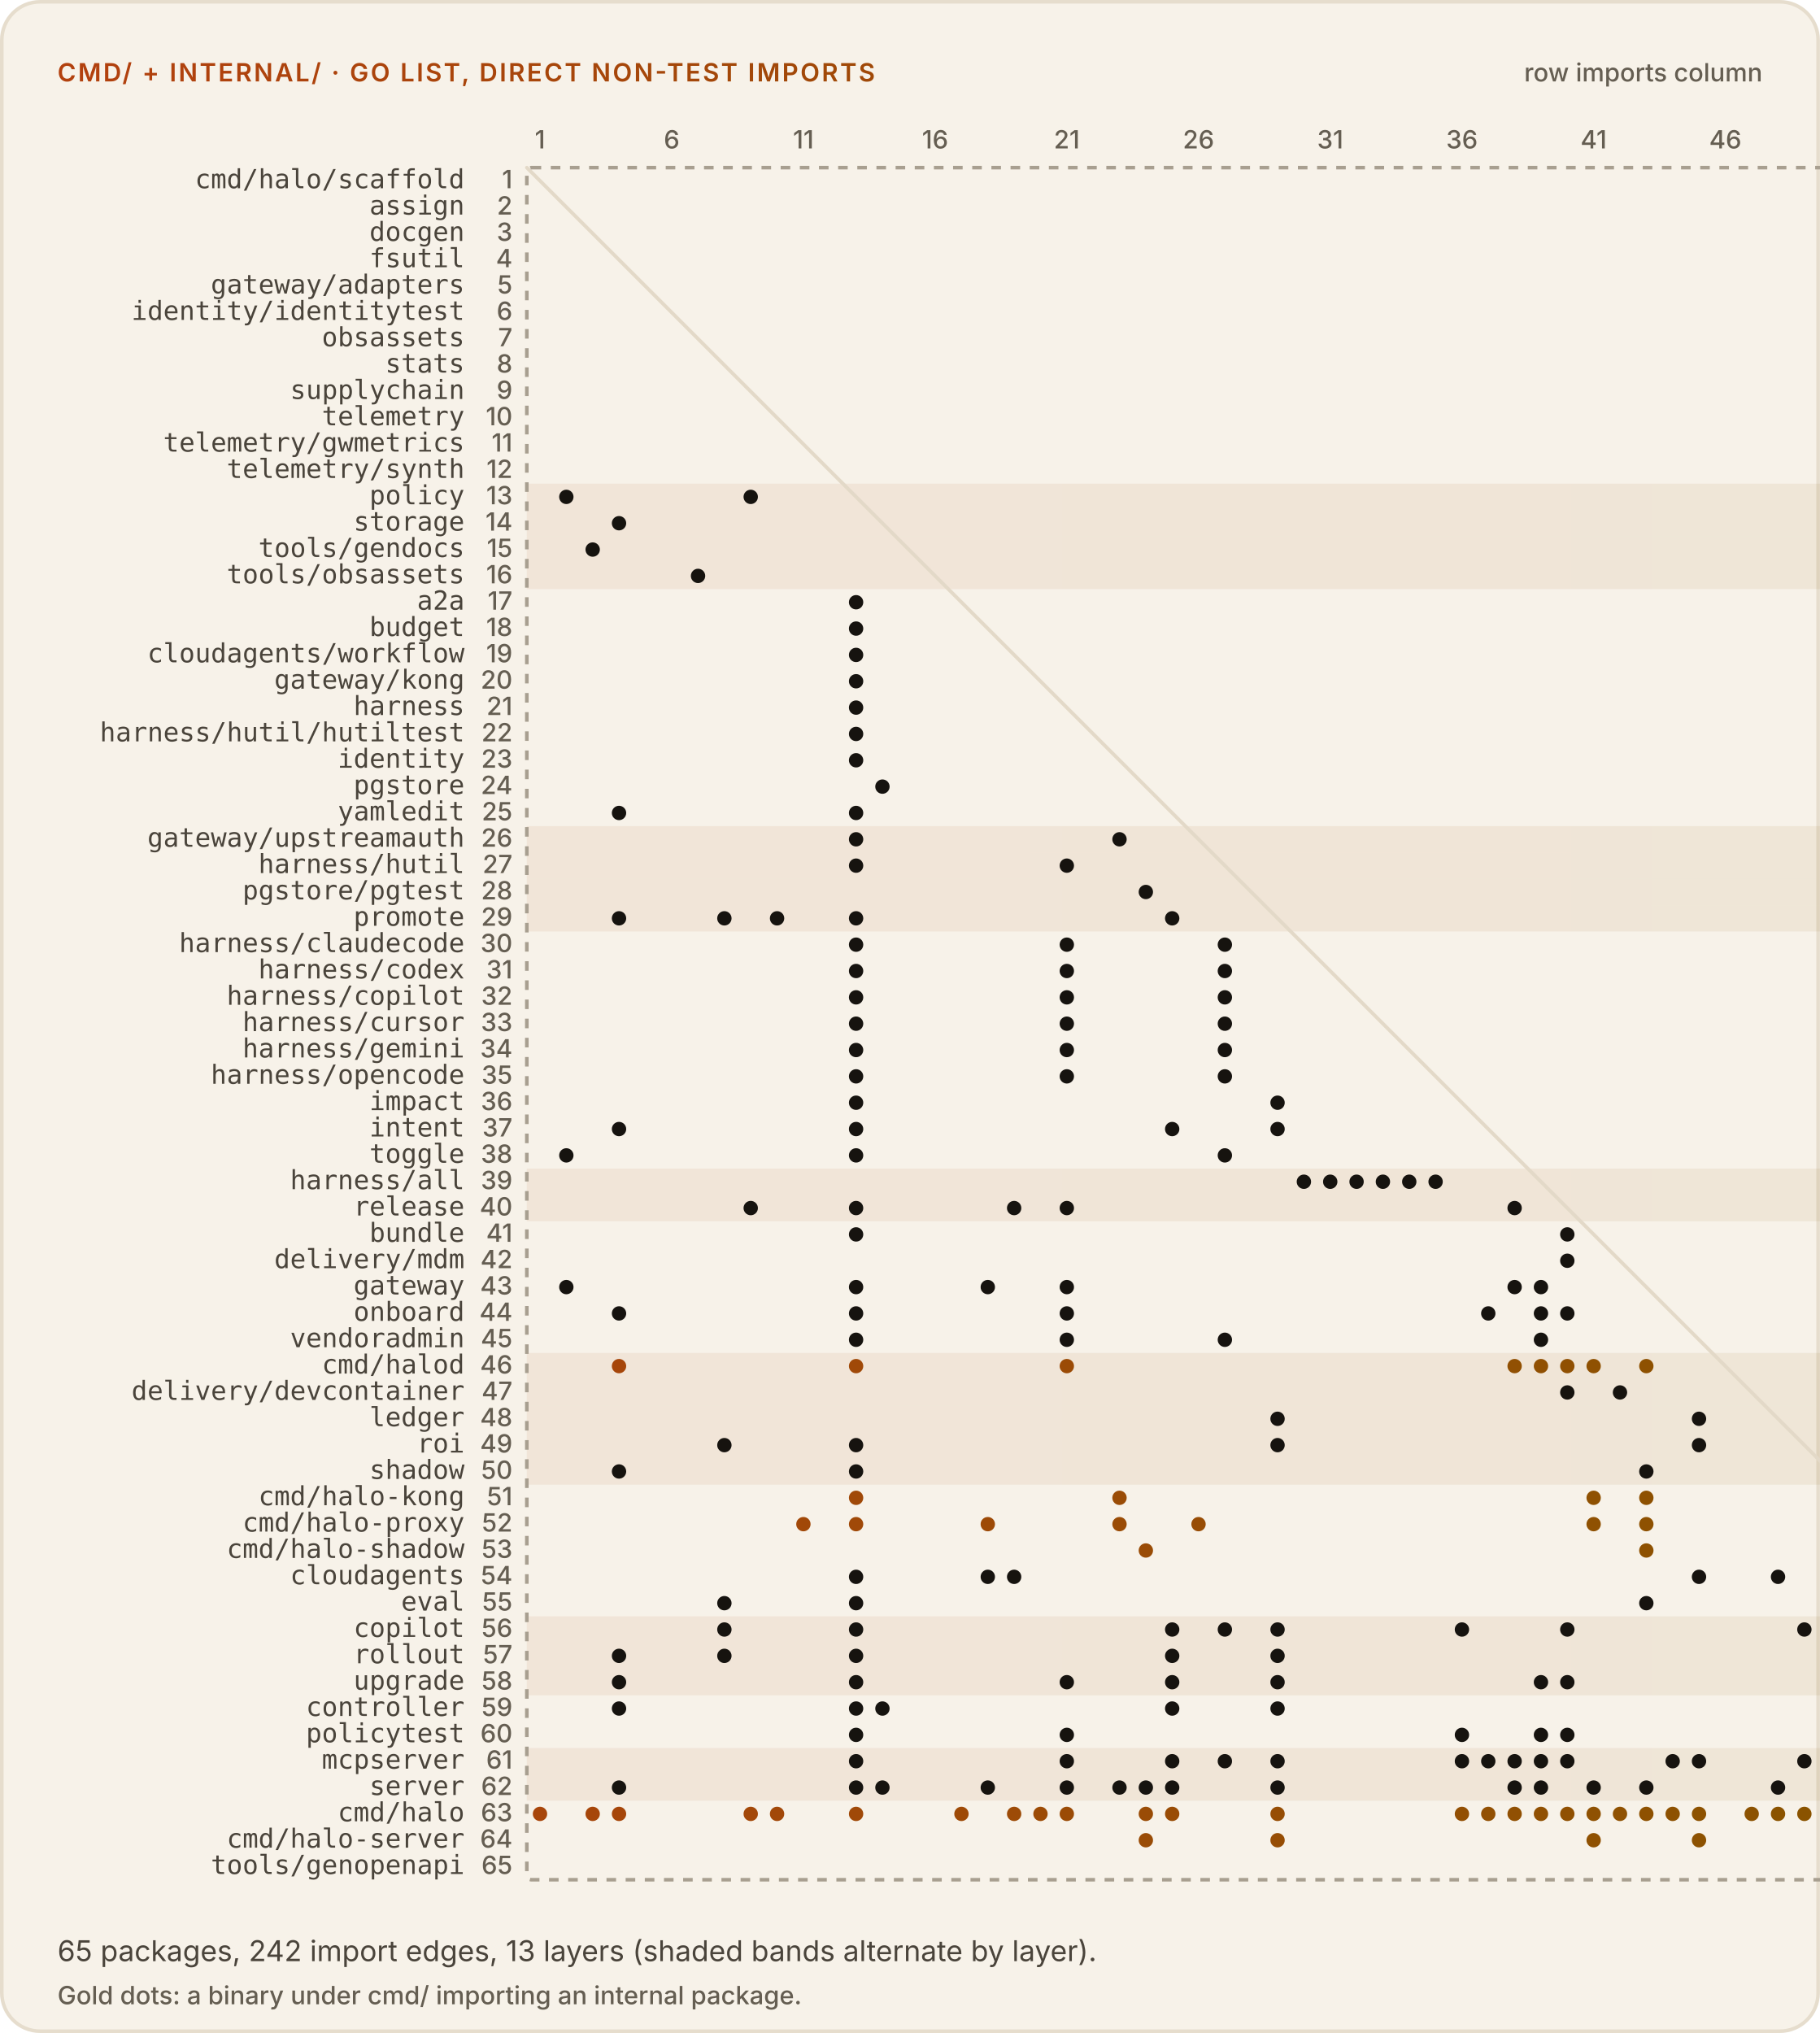
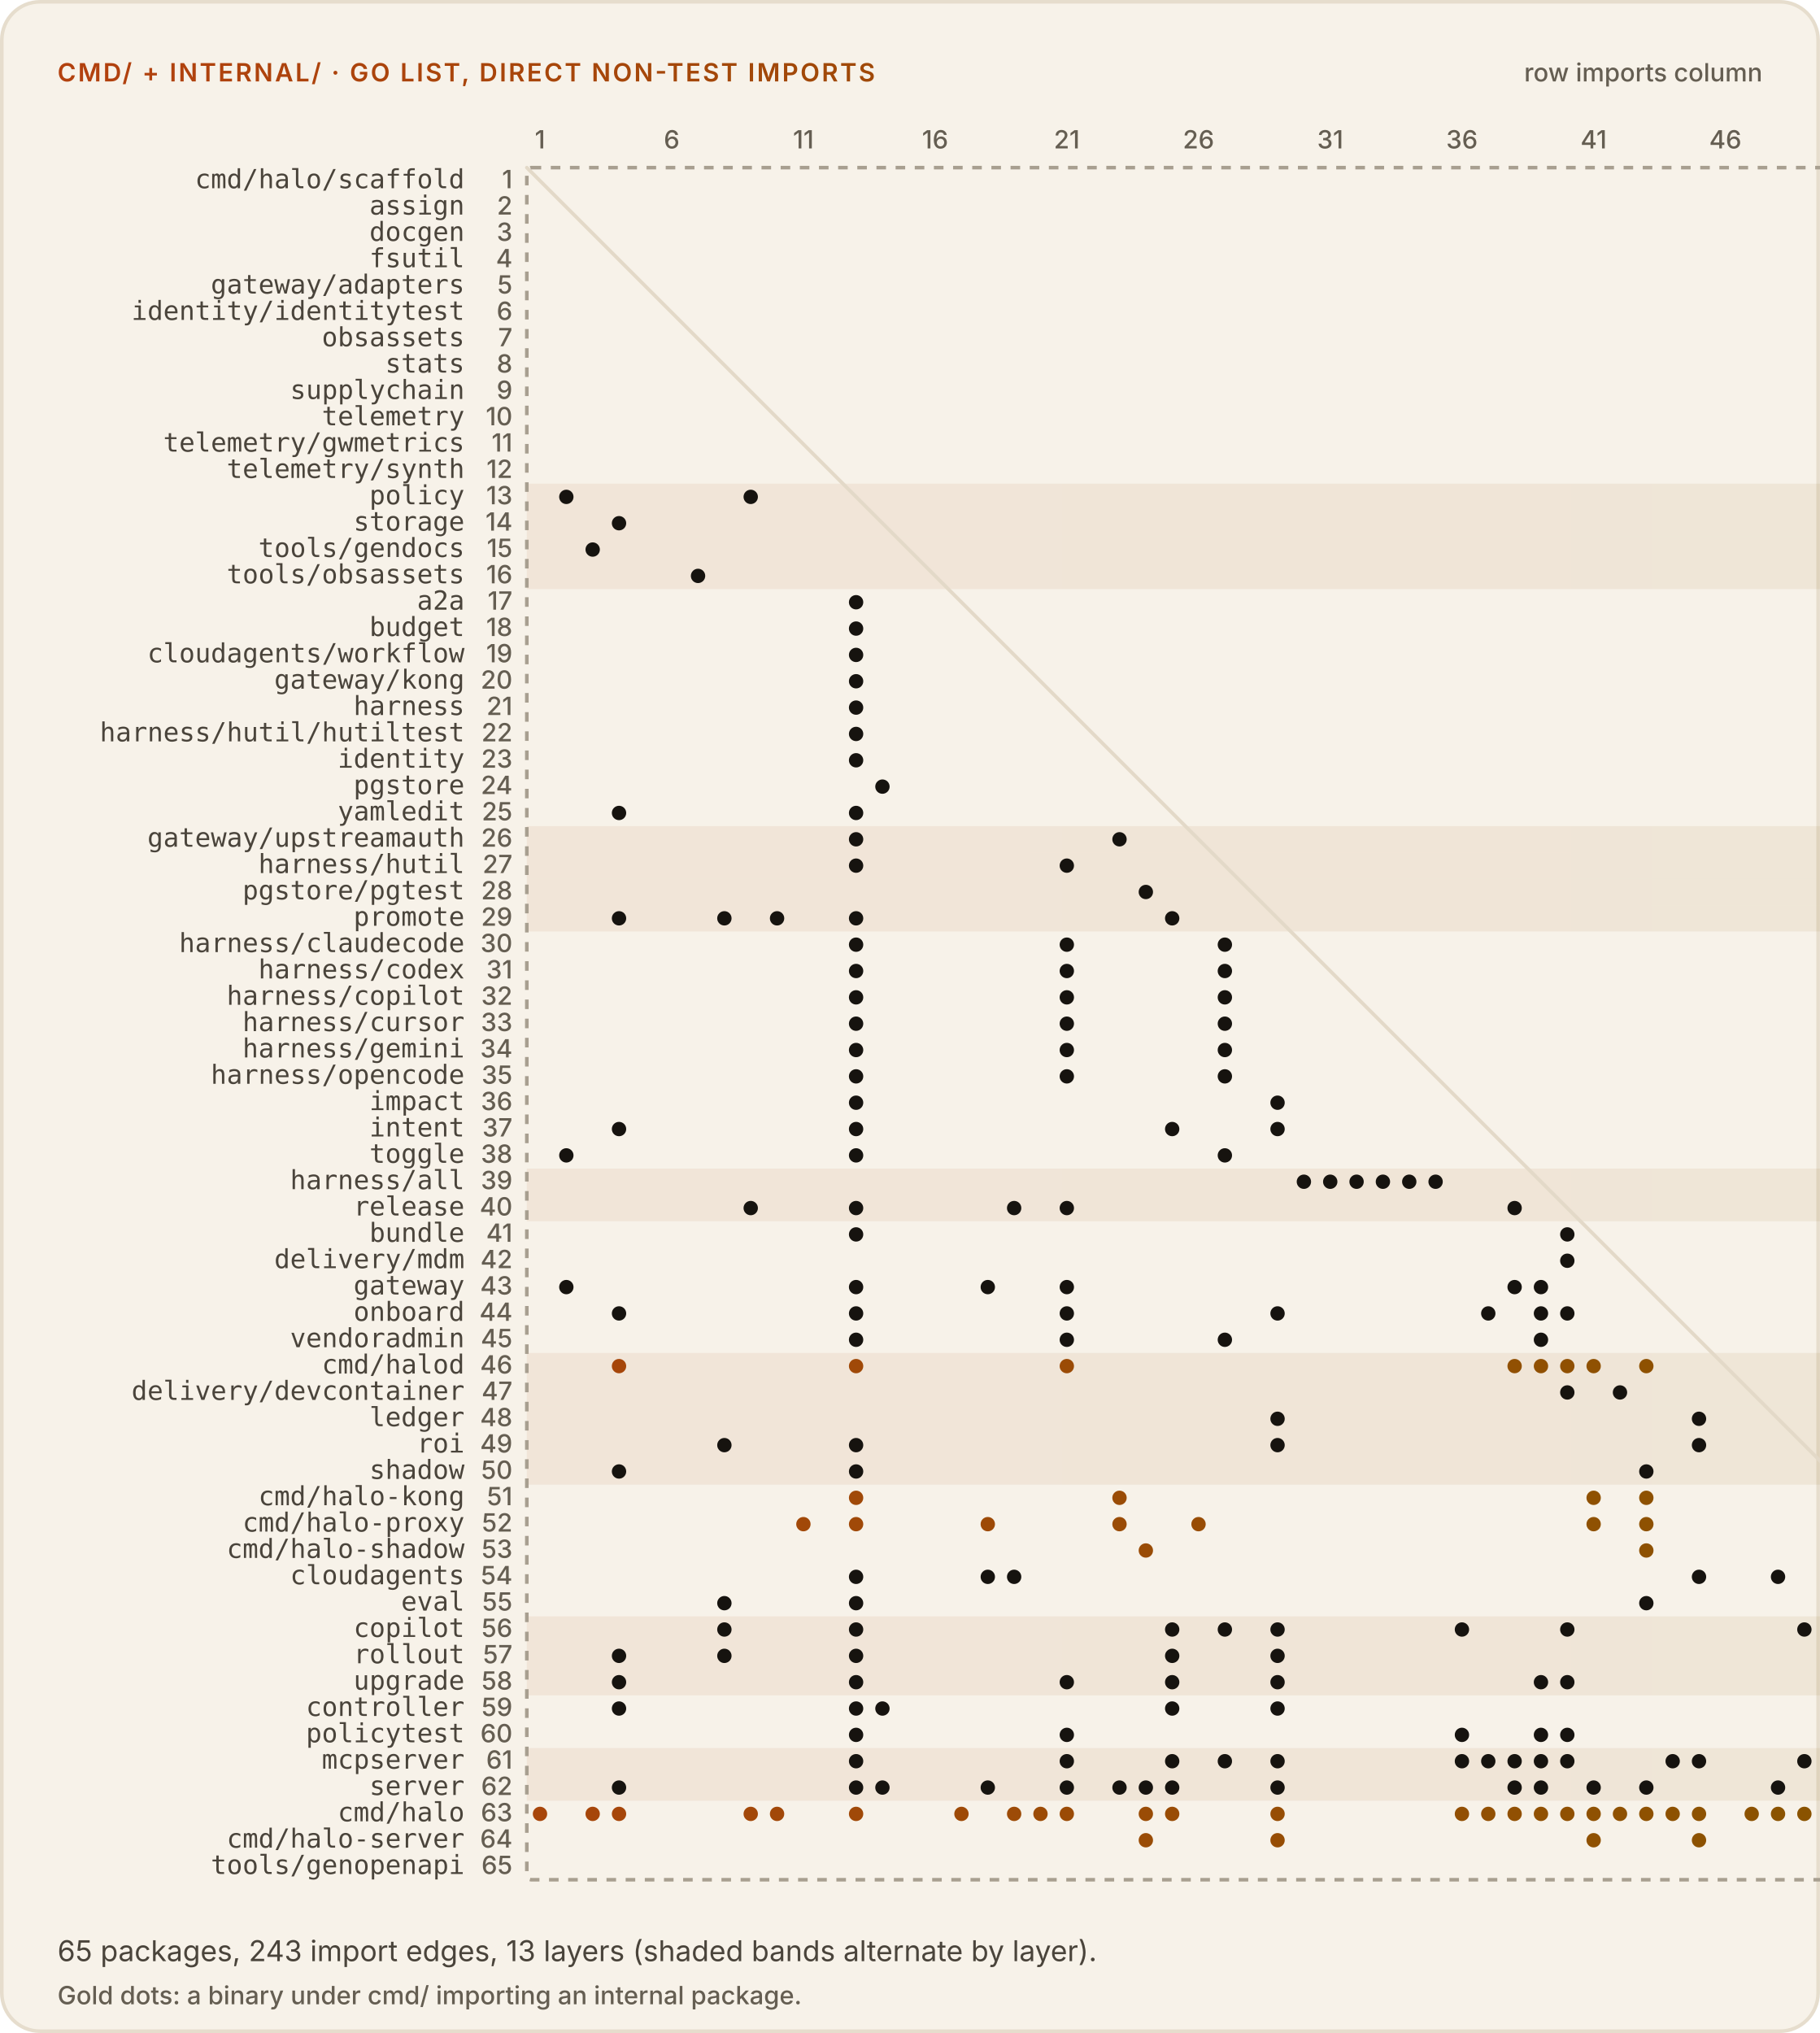
<svg xmlns="http://www.w3.org/2000/svg" viewBox="0 0 760 849" width="760" height="849" role="img" aria-labelledby="t d" font-family="ui-sans-serif,-apple-system,Inter,'Segoe UI',sans-serif">
  <style>
.cv{fill:#f7f2e9;stroke:#e6ddcd;stroke-width:1.5}
.card{fill:#fffdf9;stroke:#e3d9c8;stroke-width:1.5}
.soft{fill:url(#gs)}
.ring{fill:none;stroke:url(#ga);stroke-width:1.5}
.dcard{fill:#fbedea;stroke:#b42323;stroke-width:1.5}
.ghost{fill:none;stroke:#a89f90;stroke-width:1.5;stroke-dasharray:4 4}
.zone{fill:#f3ece0;stroke:#e0d5c2;stroke-width:1.5}
.chip{fill:#f3ece0;stroke:#e3d9c8;stroke-width:1}
text{font-family:ui-sans-serif,-apple-system,Inter,'Segoe UI',sans-serif}
.t{font-size:13.5px;font-weight:600;fill:#16130f}
.tm{font:600 12.5px ui-monospace,'SF Mono','JetBrains Mono',Menlo,Consolas,monospace;fill:#16130f}
.td{fill:#b42323}
.s{font-size:12px;fill:#4a443b}
.m{font:11px ui-monospace,'SF Mono','JetBrains Mono',Menlo,Consolas,monospace;fill:#4a443b}
.xs{font-size:10.5px;font-weight:500;fill:#655e52}
.xm{font-family:ui-monospace,'SF Mono','JetBrains Mono',Menlo,Consolas,monospace;font-weight:400}
.xa{fill:url(#ga);font-weight:600}
.xd{fill:#b42323;font-weight:600}
.xw{fill:#fffdf9;font-weight:600}
.k{font-size:10.5px;font-weight:600;letter-spacing:.08em;fill:#655e52}
.ka{fill:url(#ga)}
.h1{font-size:42px;font-weight:700;letter-spacing:-.02em;fill:#16130f}
.ln,.la,.ld,.lm{fill:none;stroke-width:1.5;stroke-linecap:round;stroke-linejoin:round}
.ln{stroke:#a89f90}.la{stroke:url(#ga)}.ld{stroke:#b42323}.lm{stroke:#e3d9c8}
.lane{stroke:#e3d9c8;stroke-width:1.5;stroke-dasharray:3 4}
.dash{stroke-dasharray:5 5}
.dl{fill:#a89f90}.da{fill:url(#ga)}.dd{fill:#b42323}
.pl{fill:#f7f2e9}.pa{fill:#f7f2e9;stroke:url(#ga);stroke-width:1}
.pd{fill:#fbedea;stroke:#b42323;stroke-width:1}.ps{fill:url(#ga)}
.fa{fill:url(#ga)}.fs{fill:url(#gs)}.fm{fill:#f3ece0}.fd{fill:#b42323}.ft{fill:#16130f}
.bdg{fill:url(#ga)}.bn{font-size:9.5px;font-weight:700;fill:#fffdf9}
.ic{fill:none;stroke:url(#ga);stroke-width:1.75;stroke-linecap:round;stroke-linejoin:round}
.pkt{fill:url(#ga)}
.grow{transform-box:fill-box;transform-origin:left;animation:grow 4.8s cubic-bezier(.6,0,.2,1) infinite}
@keyframes grow{0%{transform:scaleX(.08)}25%{transform:scaleX(.3)}50%{transform:scaleX(.55)}75%,100%{transform:scaleX(1)}}
.flow{stroke-dasharray:4 6;animation:flow 1.1s linear infinite}
@keyframes flow{to{stroke-dashoffset:-20}}
.blink{animation:blink 3.2s ease-in-out infinite}
@keyframes blink{0%,100%{opacity:.18}35%,65%{opacity:1}}
.pulse{transform-box:fill-box;transform-origin:center;animation:pulse 2.8s ease-out infinite}
@keyframes pulse{0%{opacity:.55;transform:scale(.6)}100%{opacity:0;transform:scale(1.5)}}
@media (prefers-reduced-motion:reduce){.flow,.blink,.pulse,.grow{animation:none}.blink{opacity:1}.pulse,.pkt{display:none}}
</style>
  <defs>
    <linearGradient id="ga" gradientUnits="userSpaceOnUse" x1="0" y1="0" x2="760" y2="0">
      <stop offset="0" stop-color="#b4400f" />
      <stop offset="1" stop-color="#8a5300" />
    </linearGradient>
    <linearGradient id="gs" gradientUnits="userSpaceOnUse" x1="0" y1="0" x2="760" y2="0">
      <stop offset="0" stop-color="#b4400f" stop-opacity="0.08" />
      <stop offset="1" stop-color="#8a5300" stop-opacity="0.08" />
    </linearGradient>
    <filter id="sh" x="-10%" y="-10%" width="120%" height="140%">
      <feDropShadow dx="0" dy="1" stdDeviation="1.6" flood-color="#3c280a" flood-opacity="0.08" />
    </filter>
  </defs>
  <rect class="cv" x=".75" y=".75" width="758.5" height="847.5" rx="16" />
  <text class="k ka" x="24" y="34">CMD/ + INTERNAL/ · GO LIST, DIRECT NON-TEST IMPORTS</text>
  <text class="xs" x="736" y="34" text-anchor="end">row imports column</text>
  <text class="m" x="194" y="78.6" text-anchor="end">cmd/halo/scaffold</text>
  <text class="xs" x="214" y="78.6" text-anchor="end">1</text>
  <text class="m" x="194" y="89.6" text-anchor="end">assign</text>
  <text class="xs" x="214" y="89.6" text-anchor="end">2</text>
  <text class="m" x="194" y="100.6" text-anchor="end">docgen</text>
  <text class="xs" x="214" y="100.6" text-anchor="end">3</text>
  <text class="m" x="194" y="111.6" text-anchor="end">fsutil</text>
  <text class="xs" x="214" y="111.6" text-anchor="end">4</text>
  <text class="m" x="194" y="122.6" text-anchor="end">gateway/adapters</text>
  <text class="xs" x="214" y="122.6" text-anchor="end">5</text>
  <text class="m" x="194" y="133.6" text-anchor="end">identity/identitytest</text>
  <text class="xs" x="214" y="133.6" text-anchor="end">6</text>
  <text class="m" x="194" y="144.6" text-anchor="end">obsassets</text>
  <text class="xs" x="214" y="144.6" text-anchor="end">7</text>
  <text class="m" x="194" y="155.6" text-anchor="end">stats</text>
  <text class="xs" x="214" y="155.6" text-anchor="end">8</text>
  <text class="m" x="194" y="166.6" text-anchor="end">supplychain</text>
  <text class="xs" x="214" y="166.6" text-anchor="end">9</text>
  <text class="m" x="194" y="177.6" text-anchor="end">telemetry</text>
  <text class="xs" x="214" y="177.6" text-anchor="end">10</text>
  <text class="m" x="194" y="188.6" text-anchor="end">telemetry/gwmetrics</text>
  <text class="xs" x="214" y="188.6" text-anchor="end">11</text>
  <text class="m" x="194" y="199.6" text-anchor="end">telemetry/synth</text>
  <text class="xs" x="214" y="199.6" text-anchor="end">12</text>
  <rect class="fs" x="220" y="202" width="715" height="11" />
  <text class="m" x="194" y="210.6" text-anchor="end">policy</text>
  <text class="xs" x="214" y="210.6" text-anchor="end">13</text>
  <rect class="fs" x="220" y="213" width="715" height="11" />
  <text class="m" x="194" y="221.6" text-anchor="end">storage</text>
  <text class="xs" x="214" y="221.6" text-anchor="end">14</text>
  <rect class="fs" x="220" y="224" width="715" height="11" />
  <text class="m" x="194" y="232.6" text-anchor="end">tools/gendocs</text>
  <text class="xs" x="214" y="232.6" text-anchor="end">15</text>
  <rect class="fs" x="220" y="235" width="715" height="11" />
  <text class="m" x="194" y="243.6" text-anchor="end">tools/obsassets</text>
  <text class="xs" x="214" y="243.6" text-anchor="end">16</text>
  <text class="m" x="194" y="254.6" text-anchor="end">a2a</text>
  <text class="xs" x="214" y="254.6" text-anchor="end">17</text>
  <text class="m" x="194" y="265.6" text-anchor="end">budget</text>
  <text class="xs" x="214" y="265.6" text-anchor="end">18</text>
  <text class="m" x="194" y="276.6" text-anchor="end">cloudagents/workflow</text>
  <text class="xs" x="214" y="276.6" text-anchor="end">19</text>
  <text class="m" x="194" y="287.6" text-anchor="end">gateway/kong</text>
  <text class="xs" x="214" y="287.6" text-anchor="end">20</text>
  <text class="m" x="194" y="298.6" text-anchor="end">harness</text>
  <text class="xs" x="214" y="298.6" text-anchor="end">21</text>
  <text class="m" x="194" y="309.6" text-anchor="end">harness/hutil/hutiltest</text>
  <text class="xs" x="214" y="309.6" text-anchor="end">22</text>
  <text class="m" x="194" y="320.6" text-anchor="end">identity</text>
  <text class="xs" x="214" y="320.6" text-anchor="end">23</text>
  <text class="m" x="194" y="331.6" text-anchor="end">pgstore</text>
  <text class="xs" x="214" y="331.6" text-anchor="end">24</text>
  <text class="m" x="194" y="342.6" text-anchor="end">yamledit</text>
  <text class="xs" x="214" y="342.6" text-anchor="end">25</text>
  <rect class="fs" x="220" y="345" width="715" height="11" />
  <text class="m" x="194" y="353.6" text-anchor="end">gateway/upstreamauth</text>
  <text class="xs" x="214" y="353.6" text-anchor="end">26</text>
  <rect class="fs" x="220" y="356" width="715" height="11" />
  <text class="m" x="194" y="364.6" text-anchor="end">harness/hutil</text>
  <text class="xs" x="214" y="364.6" text-anchor="end">27</text>
  <rect class="fs" x="220" y="367" width="715" height="11" />
  <text class="m" x="194" y="375.6" text-anchor="end">pgstore/pgtest</text>
  <text class="xs" x="214" y="375.6" text-anchor="end">28</text>
  <rect class="fs" x="220" y="378" width="715" height="11" />
  <text class="m" x="194" y="386.6" text-anchor="end">promote</text>
  <text class="xs" x="214" y="386.6" text-anchor="end">29</text>
  <text class="m" x="194" y="397.6" text-anchor="end">harness/claudecode</text>
  <text class="xs" x="214" y="397.6" text-anchor="end">30</text>
  <text class="m" x="194" y="408.6" text-anchor="end">harness/codex</text>
  <text class="xs" x="214" y="408.6" text-anchor="end">31</text>
  <text class="m" x="194" y="419.6" text-anchor="end">harness/copilot</text>
  <text class="xs" x="214" y="419.6" text-anchor="end">32</text>
  <text class="m" x="194" y="430.6" text-anchor="end">harness/cursor</text>
  <text class="xs" x="214" y="430.6" text-anchor="end">33</text>
  <text class="m" x="194" y="441.6" text-anchor="end">harness/gemini</text>
  <text class="xs" x="214" y="441.6" text-anchor="end">34</text>
  <text class="m" x="194" y="452.6" text-anchor="end">harness/opencode</text>
  <text class="xs" x="214" y="452.6" text-anchor="end">35</text>
  <text class="m" x="194" y="463.6" text-anchor="end">impact</text>
  <text class="xs" x="214" y="463.6" text-anchor="end">36</text>
  <text class="m" x="194" y="474.6" text-anchor="end">intent</text>
  <text class="xs" x="214" y="474.6" text-anchor="end">37</text>
  <text class="m" x="194" y="485.6" text-anchor="end">toggle</text>
  <text class="xs" x="214" y="485.6" text-anchor="end">38</text>
  <rect class="fs" x="220" y="488" width="715" height="11" />
  <text class="m" x="194" y="496.6" text-anchor="end">harness/all</text>
  <text class="xs" x="214" y="496.6" text-anchor="end">39</text>
  <rect class="fs" x="220" y="499" width="715" height="11" />
  <text class="m" x="194" y="507.6" text-anchor="end">release</text>
  <text class="xs" x="214" y="507.6" text-anchor="end">40</text>
  <text class="m" x="194" y="518.6" text-anchor="end">bundle</text>
  <text class="xs" x="214" y="518.6" text-anchor="end">41</text>
  <text class="m" x="194" y="529.6" text-anchor="end">delivery/mdm</text>
  <text class="xs" x="214" y="529.6" text-anchor="end">42</text>
  <text class="m" x="194" y="540.6" text-anchor="end">gateway</text>
  <text class="xs" x="214" y="540.6" text-anchor="end">43</text>
  <text class="m" x="194" y="551.6" text-anchor="end">onboard</text>
  <text class="xs" x="214" y="551.6" text-anchor="end">44</text>
  <text class="m" x="194" y="562.6" text-anchor="end">vendoradmin</text>
  <text class="xs" x="214" y="562.6" text-anchor="end">45</text>
  <rect class="fs" x="220" y="565" width="715" height="11" />
  <text class="m" x="194" y="573.6" text-anchor="end">cmd/halod</text>
  <text class="xs" x="214" y="573.6" text-anchor="end">46</text>
  <rect class="fs" x="220" y="576" width="715" height="11" />
  <text class="m" x="194" y="584.6" text-anchor="end">delivery/devcontainer</text>
  <text class="xs" x="214" y="584.6" text-anchor="end">47</text>
  <rect class="fs" x="220" y="587" width="715" height="11" />
  <text class="m" x="194" y="595.6" text-anchor="end">ledger</text>
  <text class="xs" x="214" y="595.6" text-anchor="end">48</text>
  <rect class="fs" x="220" y="598" width="715" height="11" />
  <text class="m" x="194" y="606.6" text-anchor="end">roi</text>
  <text class="xs" x="214" y="606.6" text-anchor="end">49</text>
  <rect class="fs" x="220" y="609" width="715" height="11" />
  <text class="m" x="194" y="617.6" text-anchor="end">shadow</text>
  <text class="xs" x="214" y="617.6" text-anchor="end">50</text>
  <text class="m" x="194" y="628.6" text-anchor="end">cmd/halo-kong</text>
  <text class="xs" x="214" y="628.6" text-anchor="end">51</text>
  <text class="m" x="194" y="639.6" text-anchor="end">cmd/halo-proxy</text>
  <text class="xs" x="214" y="639.6" text-anchor="end">52</text>
  <text class="m" x="194" y="650.6" text-anchor="end">cmd/halo-shadow</text>
  <text class="xs" x="214" y="650.6" text-anchor="end">53</text>
  <text class="m" x="194" y="661.6" text-anchor="end">cloudagents</text>
  <text class="xs" x="214" y="661.6" text-anchor="end">54</text>
  <text class="m" x="194" y="672.6" text-anchor="end">eval</text>
  <text class="xs" x="214" y="672.6" text-anchor="end">55</text>
  <rect class="fs" x="220" y="675" width="715" height="11" />
  <text class="m" x="194" y="683.6" text-anchor="end">copilot</text>
  <text class="xs" x="214" y="683.6" text-anchor="end">56</text>
  <rect class="fs" x="220" y="686" width="715" height="11" />
  <text class="m" x="194" y="694.6" text-anchor="end">rollout</text>
  <text class="xs" x="214" y="694.6" text-anchor="end">57</text>
  <rect class="fs" x="220" y="697" width="715" height="11" />
  <text class="m" x="194" y="705.6" text-anchor="end">upgrade</text>
  <text class="xs" x="214" y="705.6" text-anchor="end">58</text>
  <text class="m" x="194" y="716.6" text-anchor="end">controller</text>
  <text class="xs" x="214" y="716.6" text-anchor="end">59</text>
  <text class="m" x="194" y="727.6" text-anchor="end">policytest</text>
  <text class="xs" x="214" y="727.6" text-anchor="end">60</text>
  <rect class="fs" x="220" y="730" width="715" height="11" />
  <text class="m" x="194" y="738.6" text-anchor="end">mcpserver</text>
  <text class="xs" x="214" y="738.6" text-anchor="end">61</text>
  <rect class="fs" x="220" y="741" width="715" height="11" />
  <text class="m" x="194" y="749.6" text-anchor="end">server</text>
  <text class="xs" x="214" y="749.6" text-anchor="end">62</text>
  <text class="m" x="194" y="760.6" text-anchor="end">cmd/halo</text>
  <text class="xs" x="214" y="760.6" text-anchor="end">63</text>
  <text class="m" x="194" y="771.6" text-anchor="end">cmd/halo-server</text>
  <text class="xs" x="214" y="771.6" text-anchor="end">64</text>
  <text class="m" x="194" y="782.6" text-anchor="end">tools/genopenapi</text>
  <text class="xs" x="214" y="782.6" text-anchor="end">65</text>
  <text class="xs" x="225.5" y="62" text-anchor="middle">1</text>
  <text class="xs" x="280.5" y="62" text-anchor="middle">6</text>
  <text class="xs" x="335.5" y="62" text-anchor="middle">11</text>
  <text class="xs" x="390.5" y="62" text-anchor="middle">16</text>
  <text class="xs" x="445.5" y="62" text-anchor="middle">21</text>
  <text class="xs" x="500.5" y="62" text-anchor="middle">26</text>
  <text class="xs" x="555.5" y="62" text-anchor="middle">31</text>
  <text class="xs" x="610.5" y="62" text-anchor="middle">36</text>
  <text class="xs" x="665.5" y="62" text-anchor="middle">41</text>
  <text class="xs" x="720.5" y="62" text-anchor="middle">46</text>
  <text class="xs" x="775.5" y="62" text-anchor="middle">51</text>
  <text class="xs" x="830.5" y="62" text-anchor="middle">56</text>
  <text class="xs" x="885.5" y="62" text-anchor="middle">61</text>
  <path class="lm" d="M220 70L935 785" />
  <rect class="ghost" x="220" y="70" width="715" height="715" rx="2" />
  <circle class="ft" cx="236.5" cy="207.5" r="3" />
  <circle class="ft" cx="313.5" cy="207.5" r="3" />
  <circle class="ft" cx="258.5" cy="218.5" r="3" />
  <circle class="ft" cx="247.5" cy="229.5" r="3" />
  <circle class="ft" cx="291.5" cy="240.5" r="3" />
  <circle class="ft" cx="357.5" cy="251.5" r="3" />
  <circle class="ft" cx="357.5" cy="262.5" r="3" />
  <circle class="ft" cx="357.5" cy="273.5" r="3" />
  <circle class="ft" cx="357.5" cy="284.5" r="3" />
  <circle class="ft" cx="357.5" cy="295.5" r="3" />
  <circle class="ft" cx="357.5" cy="306.5" r="3" />
  <circle class="ft" cx="357.5" cy="317.5" r="3" />
  <circle class="ft" cx="368.5" cy="328.5" r="3" />
  <circle class="ft" cx="258.5" cy="339.5" r="3" />
  <circle class="ft" cx="357.5" cy="339.5" r="3" />
  <circle class="ft" cx="467.5" cy="350.5" r="3" />
  <circle class="ft" cx="357.5" cy="350.5" r="3" />
  <circle class="ft" cx="445.5" cy="361.5" r="3" />
  <circle class="ft" cx="357.5" cy="361.5" r="3" />
  <circle class="ft" cx="478.5" cy="372.5" r="3" />
  <circle class="ft" cx="258.5" cy="383.5" r="3" />
  <circle class="ft" cx="357.5" cy="383.5" r="3" />
  <circle class="ft" cx="302.5" cy="383.5" r="3" />
  <circle class="ft" cx="324.5" cy="383.5" r="3" />
  <circle class="ft" cx="489.5" cy="383.5" r="3" />
  <circle class="ft" cx="445.5" cy="394.5" r="3" />
  <circle class="ft" cx="511.5" cy="394.5" r="3" />
  <circle class="ft" cx="357.5" cy="394.5" r="3" />
  <circle class="ft" cx="445.5" cy="405.5" r="3" />
  <circle class="ft" cx="511.5" cy="405.5" r="3" />
  <circle class="ft" cx="357.5" cy="405.5" r="3" />
  <circle class="ft" cx="445.5" cy="416.5" r="3" />
  <circle class="ft" cx="511.5" cy="416.5" r="3" />
  <circle class="ft" cx="357.5" cy="416.5" r="3" />
  <circle class="ft" cx="445.5" cy="427.5" r="3" />
  <circle class="ft" cx="511.5" cy="427.5" r="3" />
  <circle class="ft" cx="357.5" cy="427.5" r="3" />
  <circle class="ft" cx="445.5" cy="438.5" r="3" />
  <circle class="ft" cx="511.5" cy="438.5" r="3" />
  <circle class="ft" cx="357.5" cy="438.5" r="3" />
  <circle class="ft" cx="445.5" cy="449.5" r="3" />
  <circle class="ft" cx="511.5" cy="449.5" r="3" />
  <circle class="ft" cx="357.5" cy="449.5" r="3" />
  <circle class="ft" cx="357.5" cy="460.5" r="3" />
  <circle class="ft" cx="533.5" cy="460.5" r="3" />
  <circle class="ft" cx="258.5" cy="471.5" r="3" />
  <circle class="ft" cx="357.5" cy="471.5" r="3" />
  <circle class="ft" cx="533.5" cy="471.5" r="3" />
  <circle class="ft" cx="489.5" cy="471.5" r="3" />
  <circle class="ft" cx="236.5" cy="482.5" r="3" />
  <circle class="ft" cx="511.5" cy="482.5" r="3" />
  <circle class="ft" cx="357.5" cy="482.5" r="3" />
  <circle class="ft" cx="544.5" cy="493.5" r="3" />
  <circle class="ft" cx="555.5" cy="493.5" r="3" />
  <circle class="ft" cx="566.5" cy="493.5" r="3" />
  <circle class="ft" cx="577.5" cy="493.5" r="3" />
  <circle class="ft" cx="588.5" cy="493.5" r="3" />
  <circle class="ft" cx="599.5" cy="493.5" r="3" />
  <circle class="ft" cx="423.5" cy="504.5" r="3" />
  <circle class="ft" cx="445.5" cy="504.5" r="3" />
  <circle class="ft" cx="357.5" cy="504.5" r="3" />
  <circle class="ft" cx="313.5" cy="504.5" r="3" />
  <circle class="ft" cx="632.5" cy="504.5" r="3" />
  <circle class="ft" cx="357.5" cy="515.5" r="3" />
  <circle class="ft" cx="654.5" cy="515.5" r="3" />
  <circle class="ft" cx="654.5" cy="526.5" r="3" />
  <circle class="ft" cx="236.5" cy="537.5" r="3" />
  <circle class="ft" cx="412.5" cy="537.5" r="3" />
  <circle class="ft" cx="445.5" cy="537.5" r="3" />
  <circle class="ft" cx="643.5" cy="537.5" r="3" />
  <circle class="ft" cx="357.5" cy="537.5" r="3" />
  <circle class="ft" cx="632.5" cy="537.5" r="3" />
  <circle class="ft" cx="258.5" cy="548.5" r="3" />
  <circle class="ft" cx="445.5" cy="548.5" r="3" />
  <circle class="ft" cx="643.5" cy="548.5" r="3" />
  <circle class="ft" cx="621.5" cy="548.5" r="3" />
  <circle class="ft" cx="357.5" cy="548.5" r="3" />
+   <circle class="ft" cx="533.5" cy="548.5" r="3" />
  <circle class="ft" cx="654.5" cy="548.5" r="3" />
  <circle class="ft" cx="445.5" cy="559.5" r="3" />
  <circle class="ft" cx="643.5" cy="559.5" r="3" />
  <circle class="ft" cx="511.5" cy="559.5" r="3" />
  <circle class="ft" cx="357.5" cy="559.5" r="3" />
  <circle class="fa" cx="665.5" cy="570.5" r="3" />
  <circle class="fa" cx="258.5" cy="570.5" r="3" />
  <circle class="fa" cx="687.5" cy="570.5" r="3" />
  <circle class="fa" cx="445.5" cy="570.5" r="3" />
  <circle class="fa" cx="643.5" cy="570.5" r="3" />
  <circle class="fa" cx="357.5" cy="570.5" r="3" />
  <circle class="fa" cx="654.5" cy="570.5" r="3" />
  <circle class="fa" cx="632.5" cy="570.5" r="3" />
  <circle class="ft" cx="676.5" cy="581.5" r="3" />
  <circle class="ft" cx="654.5" cy="581.5" r="3" />
  <circle class="ft" cx="533.5" cy="592.5" r="3" />
  <circle class="ft" cx="709.5" cy="592.5" r="3" />
  <circle class="ft" cx="357.5" cy="603.5" r="3" />
  <circle class="ft" cx="533.5" cy="603.5" r="3" />
  <circle class="ft" cx="302.5" cy="603.5" r="3" />
  <circle class="ft" cx="709.5" cy="603.5" r="3" />
  <circle class="ft" cx="258.5" cy="614.5" r="3" />
  <circle class="ft" cx="687.5" cy="614.5" r="3" />
  <circle class="ft" cx="357.5" cy="614.5" r="3" />
  <circle class="fa" cx="665.5" cy="625.5" r="3" />
  <circle class="fa" cx="687.5" cy="625.5" r="3" />
  <circle class="fa" cx="467.5" cy="625.5" r="3" />
  <circle class="fa" cx="357.5" cy="625.5" r="3" />
  <circle class="fa" cx="764.5" cy="625.5" r="3" />
  <circle class="fa" cx="412.5" cy="636.5" r="3" />
  <circle class="fa" cx="665.5" cy="636.5" r="3" />
  <circle class="fa" cx="687.5" cy="636.5" r="3" />
  <circle class="fa" cx="500.5" cy="636.5" r="3" />
  <circle class="fa" cx="467.5" cy="636.5" r="3" />
  <circle class="fa" cx="357.5" cy="636.5" r="3" />
  <circle class="fa" cx="764.5" cy="636.5" r="3" />
  <circle class="fa" cx="335.5" cy="636.5" r="3" />
  <circle class="fa" cx="687.5" cy="647.5" r="3" />
  <circle class="fa" cx="478.5" cy="647.5" r="3" />
  <circle class="fa" cx="764.5" cy="647.5" r="3" />
  <circle class="ft" cx="412.5" cy="658.5" r="3" />
  <circle class="ft" cx="423.5" cy="658.5" r="3" />
  <circle class="ft" cx="742.5" cy="658.5" r="3" />
  <circle class="ft" cx="357.5" cy="658.5" r="3" />
  <circle class="ft" cx="709.5" cy="658.5" r="3" />
  <circle class="ft" cx="687.5" cy="669.5" r="3" />
  <circle class="ft" cx="357.5" cy="669.5" r="3" />
  <circle class="ft" cx="764.5" cy="669.5" r="3" />
  <circle class="ft" cx="302.5" cy="669.5" r="3" />
  <circle class="ft" cx="819.5" cy="680.5" r="3" />
  <circle class="ft" cx="511.5" cy="680.5" r="3" />
  <circle class="ft" cx="610.5" cy="680.5" r="3" />
  <circle class="ft" cx="357.5" cy="680.5" r="3" />
  <circle class="ft" cx="533.5" cy="680.5" r="3" />
  <circle class="ft" cx="654.5" cy="680.5" r="3" />
  <circle class="ft" cx="753.5" cy="680.5" r="3" />
  <circle class="ft" cx="302.5" cy="680.5" r="3" />
  <circle class="ft" cx="489.5" cy="680.5" r="3" />
  <circle class="ft" cx="819.5" cy="691.5" r="3" />
  <circle class="ft" cx="258.5" cy="691.5" r="3" />
  <circle class="ft" cx="357.5" cy="691.5" r="3" />
  <circle class="ft" cx="533.5" cy="691.5" r="3" />
  <circle class="ft" cx="302.5" cy="691.5" r="3" />
  <circle class="ft" cx="489.5" cy="691.5" r="3" />
  <circle class="ft" cx="819.5" cy="702.5" r="3" />
  <circle class="ft" cx="258.5" cy="702.5" r="3" />
  <circle class="ft" cx="445.5" cy="702.5" r="3" />
  <circle class="ft" cx="643.5" cy="702.5" r="3" />
  <circle class="ft" cx="357.5" cy="702.5" r="3" />
  <circle class="ft" cx="533.5" cy="702.5" r="3" />
  <circle class="ft" cx="654.5" cy="702.5" r="3" />
  <circle class="ft" cx="489.5" cy="702.5" r="3" />
  <circle class="ft" cx="258.5" cy="713.5" r="3" />
  <circle class="ft" cx="357.5" cy="713.5" r="3" />
  <circle class="ft" cx="533.5" cy="713.5" r="3" />
  <circle class="ft" cx="841.5" cy="713.5" r="3" />
  <circle class="ft" cx="368.5" cy="713.5" r="3" />
  <circle class="ft" cx="489.5" cy="713.5" r="3" />
  <circle class="ft" cx="445.5" cy="724.5" r="3" />
  <circle class="ft" cx="643.5" cy="724.5" r="3" />
  <circle class="ft" cx="610.5" cy="724.5" r="3" />
  <circle class="ft" cx="357.5" cy="724.5" r="3" />
  <circle class="ft" cx="654.5" cy="724.5" r="3" />
  <circle class="ft" cx="841.5" cy="724.5" r="3" />
  <circle class="ft" cx="830.5" cy="735.5" r="3" />
  <circle class="ft" cx="819.5" cy="735.5" r="3" />
  <circle class="ft" cx="445.5" cy="735.5" r="3" />
  <circle class="ft" cx="643.5" cy="735.5" r="3" />
  <circle class="ft" cx="511.5" cy="735.5" r="3" />
  <circle class="ft" cx="610.5" cy="735.5" r="3" />
  <circle class="ft" cx="621.5" cy="735.5" r="3" />
  <circle class="ft" cx="698.5" cy="735.5" r="3" />
  <circle class="ft" cx="357.5" cy="735.5" r="3" />
  <circle class="ft" cx="874.5" cy="735.5" r="3" />
  <circle class="ft" cx="533.5" cy="735.5" r="3" />
  <circle class="ft" cx="654.5" cy="735.5" r="3" />
  <circle class="ft" cx="753.5" cy="735.5" r="3" />
  <circle class="ft" cx="841.5" cy="735.5" r="3" />
  <circle class="ft" cx="764.5" cy="735.5" r="3" />
  <circle class="ft" cx="632.5" cy="735.5" r="3" />
  <circle class="ft" cx="852.5" cy="735.5" r="3" />
  <circle class="ft" cx="709.5" cy="735.5" r="3" />
  <circle class="ft" cx="489.5" cy="735.5" r="3" />
  <circle class="ft" cx="412.5" cy="746.5" r="3" />
  <circle class="ft" cx="665.5" cy="746.5" r="3" />
  <circle class="ft" cx="808.5" cy="746.5" r="3" />
  <circle class="ft" cx="863.5" cy="746.5" r="3" />
  <circle class="ft" cx="258.5" cy="746.5" r="3" />
  <circle class="ft" cx="687.5" cy="746.5" r="3" />
  <circle class="ft" cx="445.5" cy="746.5" r="3" />
  <circle class="ft" cx="643.5" cy="746.5" r="3" />
  <circle class="ft" cx="467.5" cy="746.5" r="3" />
  <circle class="ft" cx="742.5" cy="746.5" r="3" />
  <circle class="ft" cx="478.5" cy="746.5" r="3" />
  <circle class="ft" cx="357.5" cy="746.5" r="3" />
  <circle class="ft" cx="533.5" cy="746.5" r="3" />
  <circle class="ft" cx="841.5" cy="746.5" r="3" />
  <circle class="ft" cx="368.5" cy="746.5" r="3" />
  <circle class="ft" cx="632.5" cy="746.5" r="3" />
  <circle class="ft" cx="489.5" cy="746.5" r="3" />
  <circle class="fa" cx="225.5" cy="757.5" r="3" />
  <circle class="fa" cx="401.5" cy="757.5" r="3" />
  <circle class="fa" cx="665.5" cy="757.5" r="3" />
  <circle class="fa" cx="808.5" cy="757.5" r="3" />
  <circle class="fa" cx="423.5" cy="757.5" r="3" />
  <circle class="fa" cx="863.5" cy="757.5" r="3" />
  <circle class="fa" cx="830.5" cy="757.5" r="3" />
  <circle class="fa" cx="731.5" cy="757.5" r="3" />
  <circle class="fa" cx="676.5" cy="757.5" r="3" />
  <circle class="fa" cx="247.5" cy="757.5" r="3" />
  <circle class="fa" cx="819.5" cy="757.5" r="3" />
  <circle class="fa" cx="258.5" cy="757.5" r="3" />
  <circle class="fa" cx="687.5" cy="757.5" r="3" />
  <circle class="fa" cx="434.5" cy="757.5" r="3" />
  <circle class="fa" cx="445.5" cy="757.5" r="3" />
  <circle class="fa" cx="643.5" cy="757.5" r="3" />
  <circle class="fa" cx="610.5" cy="757.5" r="3" />
  <circle class="fa" cx="621.5" cy="757.5" r="3" />
  <circle class="fa" cx="742.5" cy="757.5" r="3" />
  <circle class="fa" cx="885.5" cy="757.5" r="3" />
  <circle class="fa" cx="698.5" cy="757.5" r="3" />
  <circle class="fa" cx="478.5" cy="757.5" r="3" />
  <circle class="fa" cx="357.5" cy="757.5" r="3" />
  <circle class="fa" cx="874.5" cy="757.5" r="3" />
  <circle class="fa" cx="533.5" cy="757.5" r="3" />
  <circle class="fa" cx="654.5" cy="757.5" r="3" />
  <circle class="fa" cx="753.5" cy="757.5" r="3" />
  <circle class="fa" cx="841.5" cy="757.5" r="3" />
  <circle class="fa" cx="896.5" cy="757.5" r="3" />
  <circle class="fa" cx="764.5" cy="757.5" r="3" />
  <circle class="fa" cx="313.5" cy="757.5" r="3" />
  <circle class="fa" cx="324.5" cy="757.5" r="3" />
  <circle class="fa" cx="632.5" cy="757.5" r="3" />
  <circle class="fa" cx="852.5" cy="757.5" r="3" />
  <circle class="fa" cx="709.5" cy="757.5" r="3" />
  <circle class="fa" cx="489.5" cy="757.5" r="3" />
  <circle class="fa" cx="665.5" cy="768.5" r="3" />
  <circle class="fa" cx="808.5" cy="768.5" r="3" />
  <circle class="fa" cx="863.5" cy="768.5" r="3" />
  <circle class="fa" cx="478.5" cy="768.5" r="3" />
  <circle class="fa" cx="533.5" cy="768.5" r="3" />
  <circle class="fa" cx="841.5" cy="768.5" r="3" />
  <circle class="fa" cx="896.5" cy="768.5" r="3" />
  <circle class="fa" cx="709.5" cy="768.5" r="3" />
  <circle class="ft" cx="896.5" cy="779.5" r="3" />
-   <text class="s" x="24" y="819">65 packages, 242 import edges, 13 layers (shaded bands alternate by layer).</text>
+   <text class="s" x="24" y="819">65 packages, 243 import edges, 13 layers (shaded bands alternate by layer).</text>
  <text class="xs" x="24" y="837">Gold dots: a binary under cmd/ importing an internal package.</text>
</svg>
